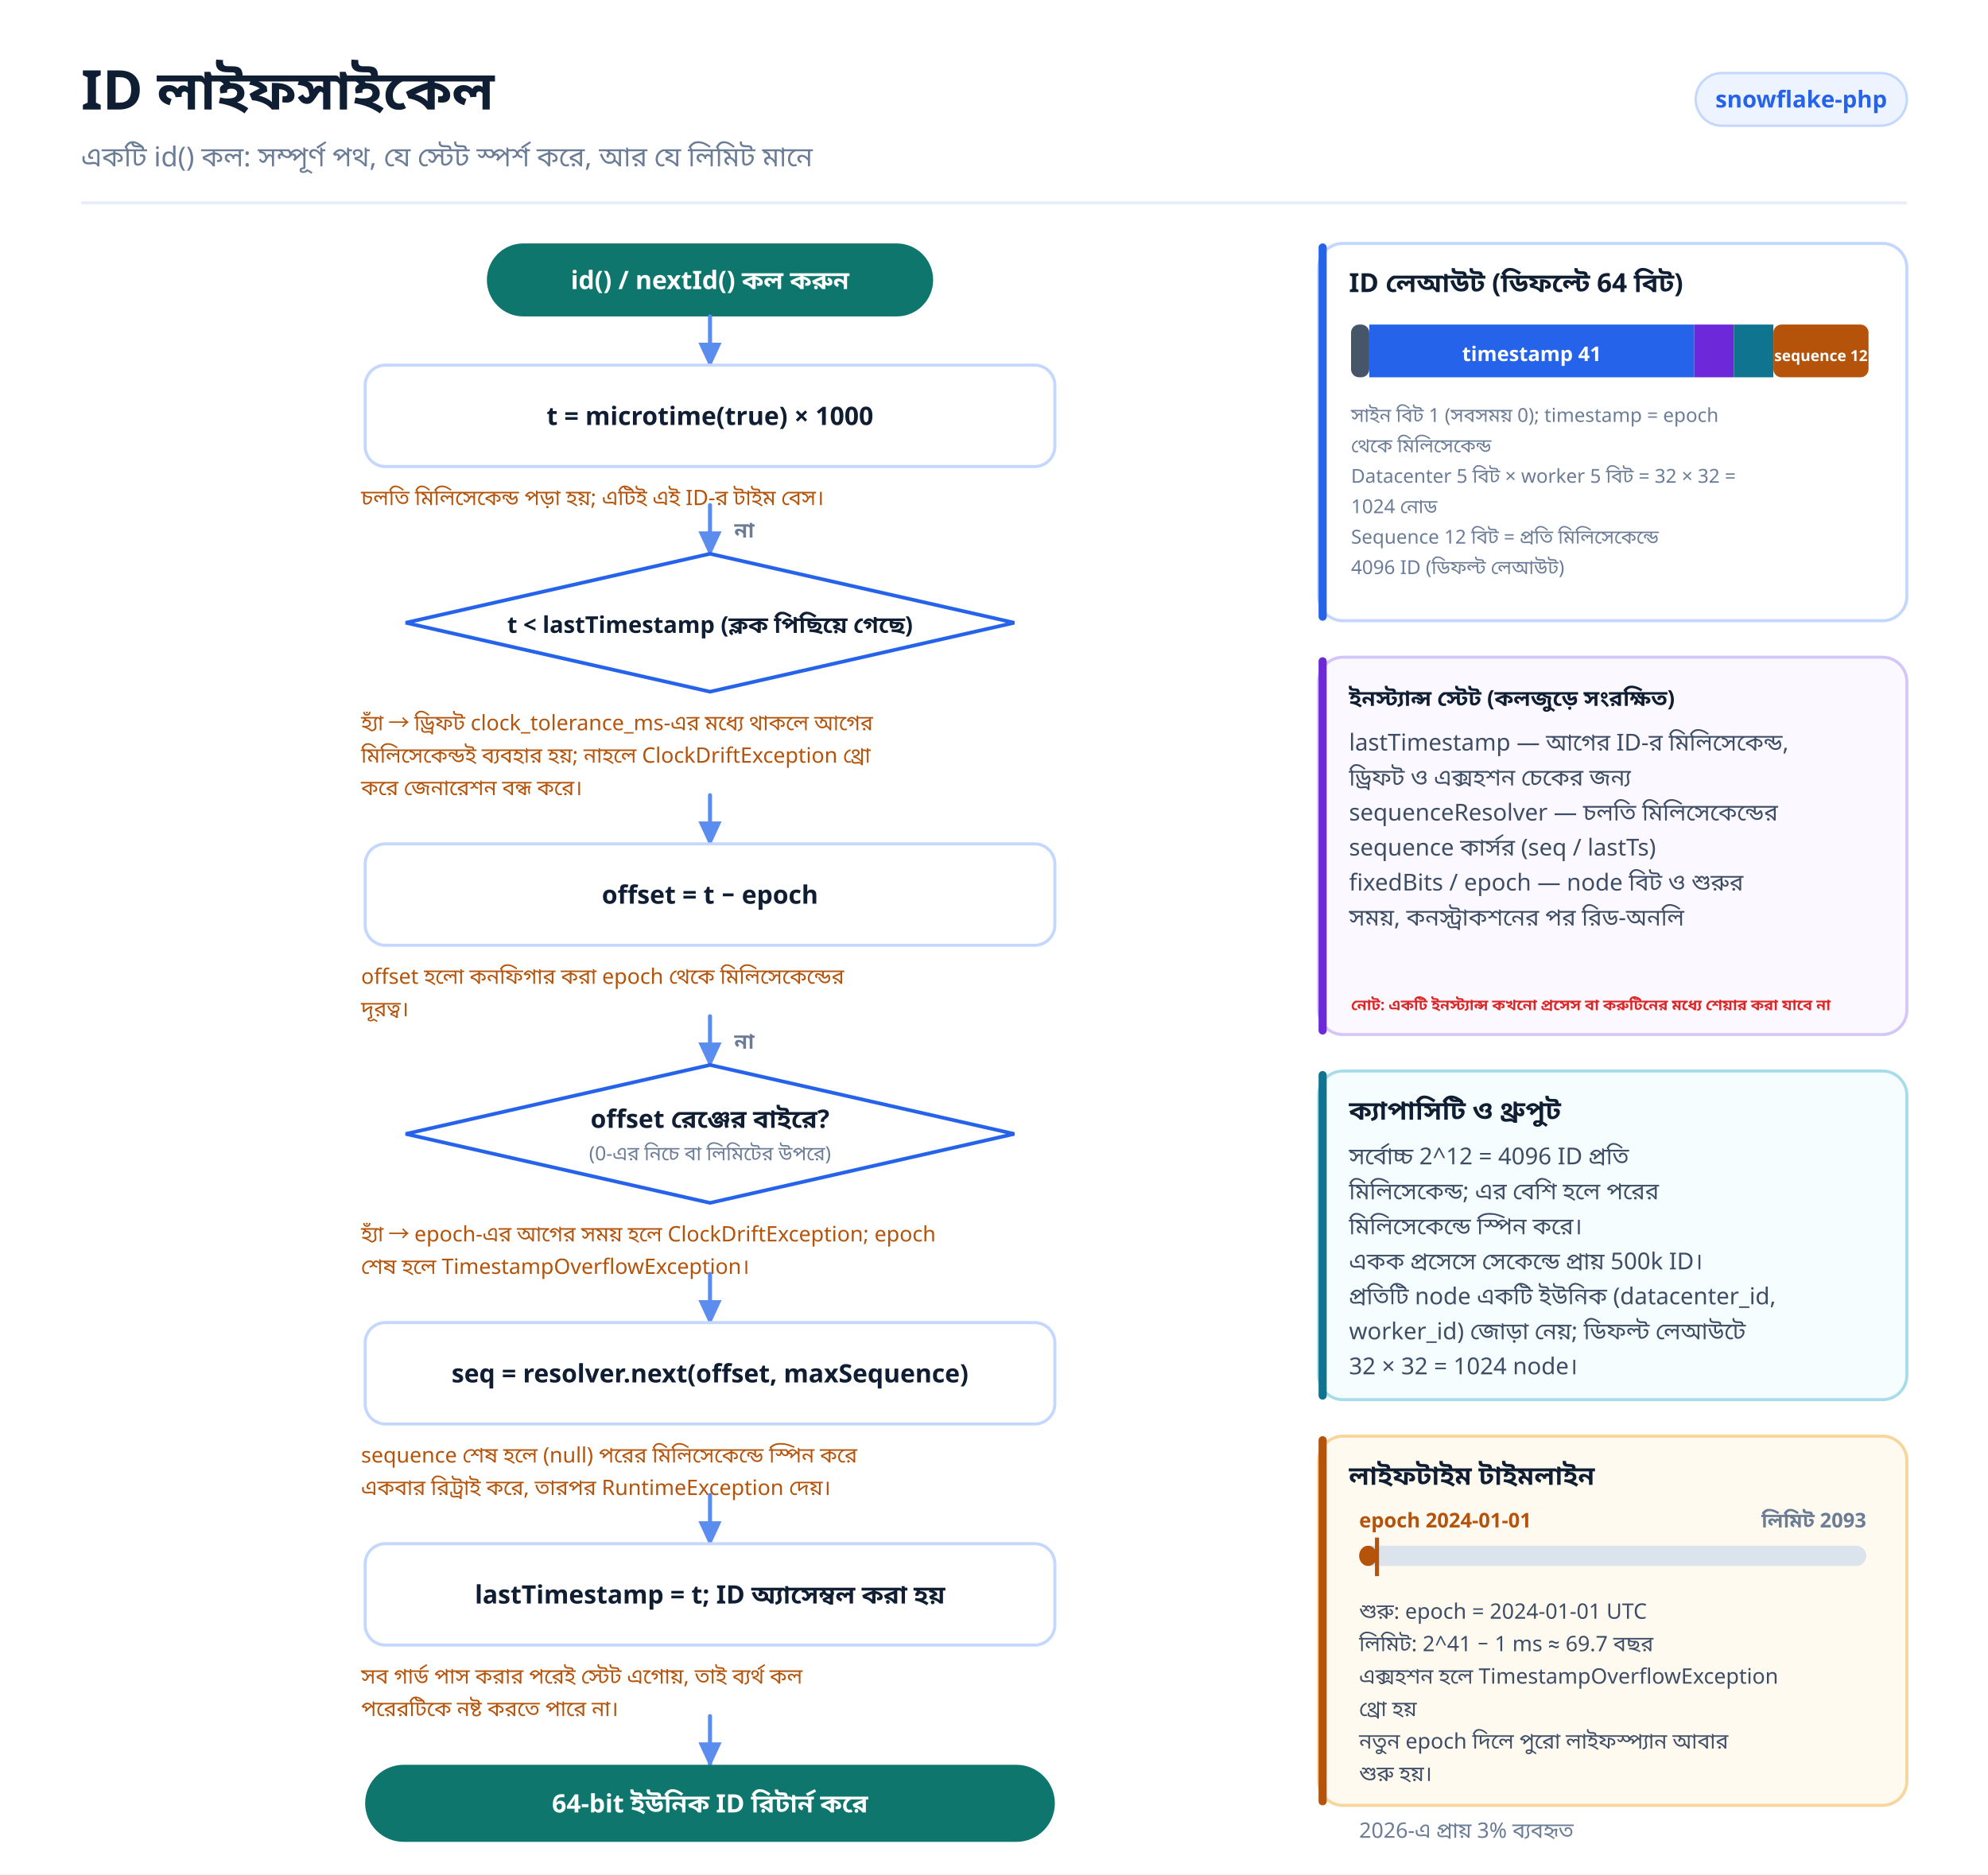
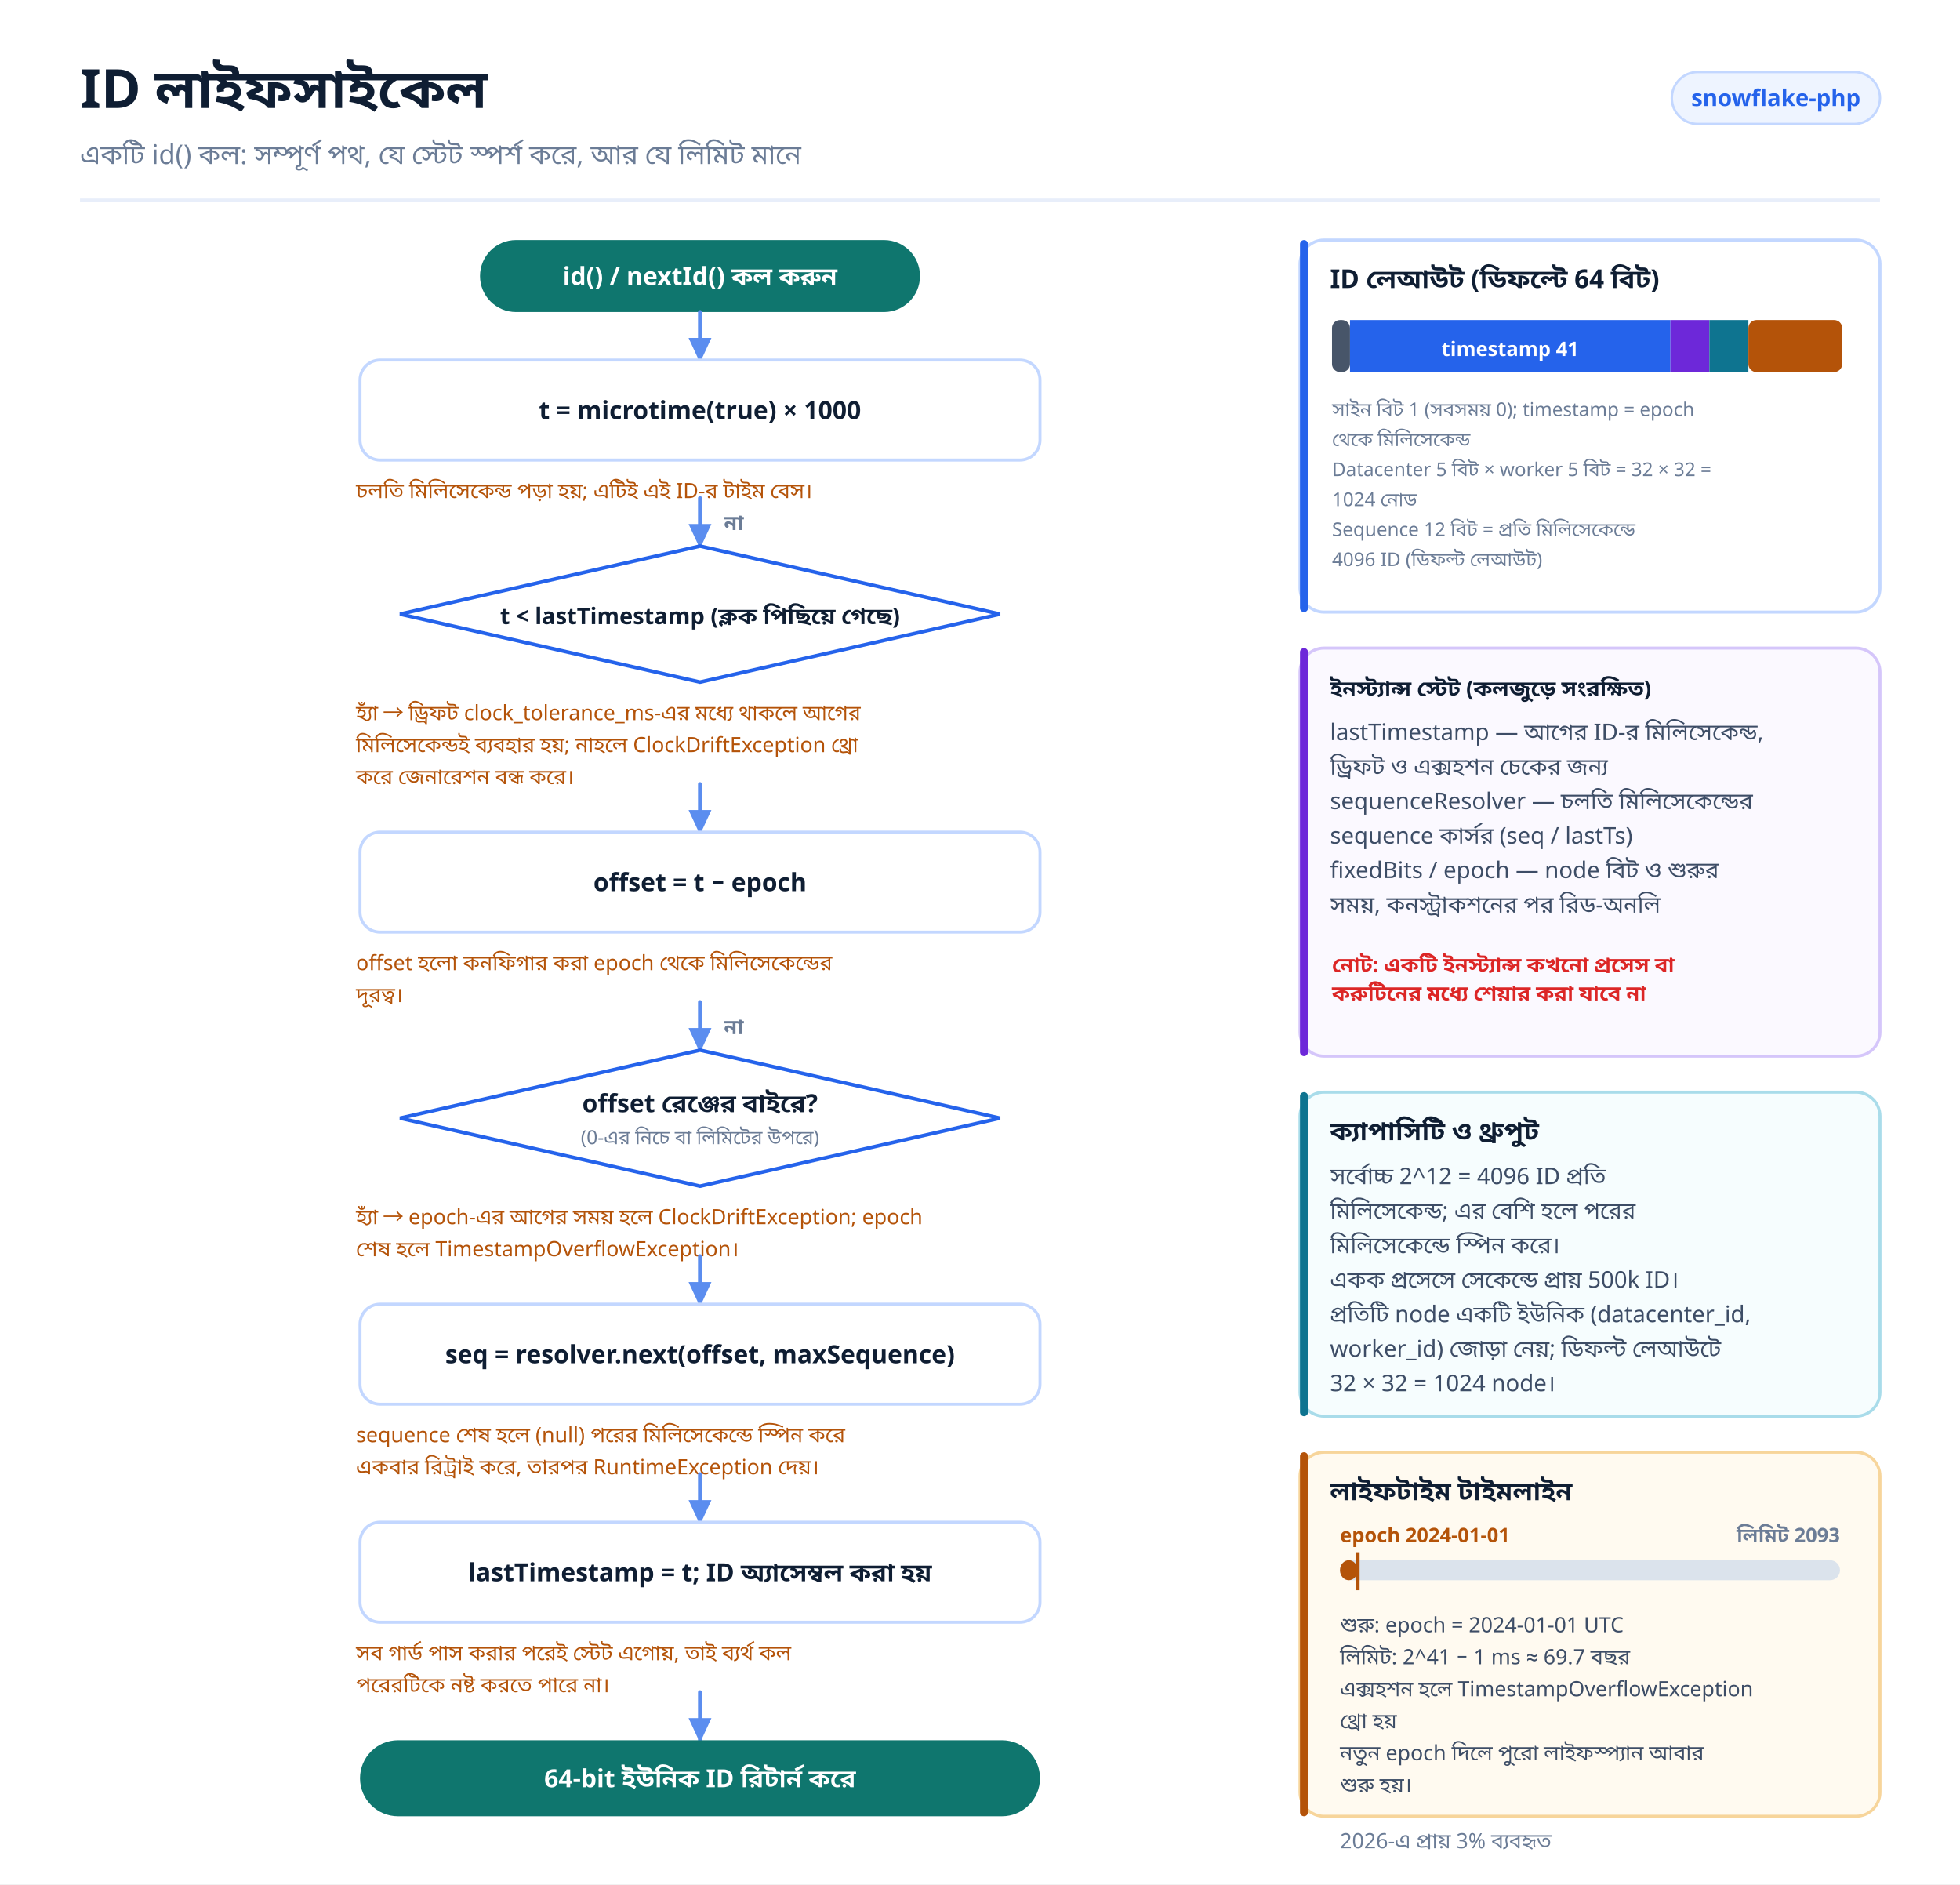
- <svg xmlns="http://www.w3.org/2000/svg" viewBox="0 0 980 924" width="980" height="924" role="img" font-family="-apple-system, BlinkMacSystemFont, 'Segoe UI', 'Noto Sans', 'PingFang SC', 'Hiragino Sans', 'Yu Gothic', 'Malgun Gothic', Roboto, 'Noto Sans CJK SC', 'Source Han Sans SC', 'Microsoft YaHei', 'Kohinoor Devanagari', 'Devanagari Sangam MN', 'Nirmala UI', 'Noto Sans Devanagari', 'Bangla MN', 'Bangla Sangam MN', 'Noto Sans Bengali', 'Geeza Pro', 'Noto Sans Arabic', Arial, sans-serif">
+ <svg xmlns="http://www.w3.org/2000/svg" viewBox="0 0 980 942" width="980" height="942" role="img" font-family="-apple-system, BlinkMacSystemFont, 'Segoe UI', 'Noto Sans', 'PingFang SC', 'Hiragino Sans', 'Yu Gothic', 'Malgun Gothic', Roboto, 'Noto Sans CJK SC', 'Source Han Sans SC', 'Microsoft YaHei', 'Kohinoor Devanagari', 'Devanagari Sangam MN', 'Nirmala UI', 'Noto Sans Devanagari', 'Bangla MN', 'Bangla Sangam MN', 'Noto Sans Bengali', 'Geeza Pro', 'Noto Sans Arabic', Arial, sans-serif">
  <defs>
    <marker id="mk-5b8def" viewBox="0 0 10 10" refX="8.5" refY="5" markerWidth="6.5" markerHeight="6.5" orient="auto">
      <path d="M0,0.6 L9.5,5 L0,9.4 z" fill="#5b8def" />
    </marker>
  </defs>
-   <rect width="980" height="924" fill="#ffffff" />
+   <rect width="980" height="942" fill="#ffffff" />
  <text x="40" y="54" font-size="27.0" fill="#0f1e33" font-weight="700">ID লাইফসাইকেল</text>
  <text x="40" y="82" font-size="13.5" fill="#6b7c96" font-weight="400">একটি id() কল: সম্পূর্ণ পথ, যে স্টেট স্পর্শ করে, আর যে লিমিট মানে</text>
  <line x1="40.0" y1="100.0" x2="940.0" y2="100.0" stroke="#e8eefa" stroke-width="1.5" stroke-linecap="butt" />
  <rect x="835.9" y="36.0" width="104.1" height="26.0" rx="13" fill="#eef4ff" stroke="#c3d7ff" stroke-width="1.2" />
  <text x="887.937" y="53" font-size="11.5" fill="#2563eb" font-weight="600" text-anchor="middle">snowflake-php</text>
  <rect x="650.0" y="120.0" width="290.0" height="186.0" rx="12" fill="#fff" stroke="#c3d7ff" stroke-width="1.5" />
  <rect x="650.0" y="120.0" width="4.0" height="186.0" rx="2" fill="#2563eb" />
  <text x="665" y="144" font-size="13.0" fill="#0f1e33" font-weight="700">ID লেআউট (ডিফল্টে 64 বিট)</text>
  <rect x="666.0" y="160.0" width="9.0" height="26.0" rx="4" fill="#475569" />
  <rect x="675.0" y="160.0" width="160.2" height="26.0" rx="0" fill="#2563eb" />
  <text x="755.078" y="178" font-size="10.0" fill="#fff" font-weight="600" text-anchor="middle">timestamp 41</text>
  <rect x="835.2" y="160.0" width="19.5" height="26.0" rx="0" fill="#6d28d9" />
  <rect x="854.7" y="160.0" width="19.5" height="26.0" rx="0" fill="#0e7490" />
  <rect x="874.2" y="160.0" width="46.9" height="26.0" rx="4" fill="#b45309" />
-   <text x="897.656" y="178" font-size="7.5" fill="#fff" font-weight="600" text-anchor="middle">sequence 12</text>
  <text x="666" y="208" font-size="9.5" fill="#6b7c96" font-weight="400">সাইন বিট 1 (সবসময় 0); timestamp = epoch</text>
  <text x="666" y="223" font-size="9.5" fill="#6b7c96" font-weight="400">থেকে মিলিসেকেন্ড</text>
  <text x="666" y="238" font-size="9.5" fill="#6b7c96" font-weight="400">Datacenter 5 বিট × worker 5 বিট = 32 × 32 =</text>
  <text x="666" y="253" font-size="9.5" fill="#6b7c96" font-weight="400">1024 নোড</text>
  <text x="666" y="268" font-size="9.5" fill="#6b7c96" font-weight="400">Sequence 12 বিট = প্রতি মিলিসেকেন্ডে</text>
  <text x="666" y="283" font-size="9.5" fill="#6b7c96" font-weight="400">4096 ID (ডিফল্ট লেআউট)</text>
-   <rect x="650.0" y="324.0" width="290.0" height="186.0" rx="12" fill="#fbf9ff" stroke="#d5c6fa" stroke-width="1.5" />
-   <rect x="650.0" y="324.0" width="4.0" height="186.0" rx="2" fill="#6d28d9" />
+   <rect x="650.0" y="324.0" width="290.0" height="204.0" rx="12" fill="#fbf9ff" stroke="#d5c6fa" stroke-width="1.5" />
+   <rect x="650.0" y="324.0" width="4.0" height="204.0" rx="2" fill="#6d28d9" />
  <text x="665" y="348" font-size="10.9" fill="#0f1e33" font-weight="700">ইনস্ট্যান্স স্টেট (কলজুড়ে সংরক্ষিত)</text>
  <text x="665" y="370.0" font-size="11.5" fill="#3d4d66" font-weight="400">lastTimestamp — আগের ID-র মিলিসেকেন্ড,</text>
  <text x="665" y="387.25" font-size="11.5" fill="#3d4d66" font-weight="400">ড্রিফট ও এক্সহশন চেকের জন্য</text>
  <text x="665" y="404.5" font-size="11.5" fill="#3d4d66" font-weight="400">sequenceResolver — চলতি মিলিসেকেন্ডের</text>
  <text x="665" y="421.75" font-size="11.5" fill="#3d4d66" font-weight="400">sequence কার্সর (seq / lastTs)</text>
  <text x="665" y="439.0" font-size="11.5" fill="#3d4d66" font-weight="400">fixedBits / epoch — node বিট ও শুরুর</text>
  <text x="665" y="456.25" font-size="11.5" fill="#3d4d66" font-weight="400">সময়, কনস্ট্রাকশনের পর রিড-অনলি</text>
-   <text x="666" y="498" font-size="7.5" fill="#dc2626" font-weight="600">নোট: একটি ইনস্ট্যান্স কখনো প্রসেস বা করুটিনের মধ্যে শেয়ার করা যাবে না</text>
-   <rect x="650.0" y="528.0" width="290.0" height="162.0" rx="12" fill="#f6fdfe" stroke="#a9dcea" stroke-width="1.5" />
-   <rect x="650.0" y="528.0" width="4.0" height="162.0" rx="2" fill="#0e7490" />
-   <text x="665" y="552" font-size="13.0" fill="#0f1e33" font-weight="700">ক্যাপাসিটি ও থ্রুপুট</text>
-   <text x="665" y="574.0" font-size="11.5" fill="#3d4d66" font-weight="400">সর্বোচ্চ 2^12 = 4096 ID প্রতি</text>
-   <text x="665" y="591.25" font-size="11.5" fill="#3d4d66" font-weight="400">মিলিসেকেন্ড; এর বেশি হলে পরের</text>
-   <text x="665" y="608.5" font-size="11.5" fill="#3d4d66" font-weight="400">মিলিসেকেন্ডে স্পিন করে।</text>
-   <text x="665" y="625.75" font-size="11.5" fill="#3d4d66" font-weight="400">একক প্রসেসে সেকেন্ডে প্রায় 500k ID।</text>
-   <text x="665" y="643.0" font-size="11.5" fill="#3d4d66" font-weight="400">প্রতিটি node একটি ইউনিক (datacenter_id,</text>
-   <text x="665" y="660.25" font-size="11.5" fill="#3d4d66" font-weight="400">worker_id) জোড়া নেয়; ডিফল্ট লেআউটে</text>
-   <text x="665" y="677.5" font-size="11.5" fill="#3d4d66" font-weight="400">32 × 32 = 1024 node।</text>
-   <rect x="650.0" y="708.0" width="290.0" height="182.0" rx="12" fill="#fffaf0" stroke="#f7d59b" stroke-width="1.5" />
-   <rect x="650.0" y="708.0" width="4.0" height="182.0" rx="2" fill="#b45309" />
-   <text x="665" y="732" font-size="13.0" fill="#0f1e33" font-weight="700">লাইফটাইম টাইমলাইন</text>
-   <rect x="670.0" y="762.0" width="250.0" height="10.0" rx="5" fill="#dbe3ec" />
-   <rect x="670.0" y="762.0" width="8.8" height="10.0" rx="5" fill="#b45309" />
-   <line x1="678.8" y1="758.0" x2="678.8" y2="777.0" stroke="#b45309" stroke-width="2" stroke-linecap="butt" />
-   <text x="670" y="753" font-size="10.0" fill="#b45309" font-weight="600">epoch 2024-01-01</text>
-   <text x="920" y="753" font-size="10.0" fill="#6b7c96" font-weight="600" text-anchor="end">লিমিট 2093</text>
-   <text x="670" y="798" font-size="10.5" fill="#3d4d66" font-weight="400">শুরু: epoch = 2024-01-01 UTC</text>
-   <text x="670" y="814" font-size="10.5" fill="#3d4d66" font-weight="400">লিমিট: 2^41 − 1 ms ≈ 69.7 বছর</text>
-   <text x="670" y="830" font-size="10.5" fill="#3d4d66" font-weight="400">এক্সহশন হলে TimestampOverflowException</text>
-   <text x="670" y="846" font-size="10.5" fill="#3d4d66" font-weight="400">থ্রো হয়</text>
-   <text x="670" y="862" font-size="10.5" fill="#3d4d66" font-weight="400">নতুন epoch দিলে পুরো লাইফস্প্যান আবার</text>
-   <text x="670" y="878" font-size="10.5" fill="#3d4d66" font-weight="400">শুরু হয়।</text>
-   <text x="670" y="906" font-size="10.5" fill="#3d4d66" text-anchor="start">
+   <text x="666" y="486.0" font-size="10.5" fill="#dc2626" font-weight="600">নোট: একটি ইনস্ট্যান্স কখনো প্রসেস বা</text>
+   <text x="666" y="500.175" font-size="10.5" fill="#dc2626" font-weight="600">করুটিনের মধ্যে শেয়ার করা যাবে না</text>
+   <rect x="650.0" y="546.0" width="290.0" height="162.0" rx="12" fill="#f6fdfe" stroke="#a9dcea" stroke-width="1.5" />
+   <rect x="650.0" y="546.0" width="4.0" height="162.0" rx="2" fill="#0e7490" />
+   <text x="665" y="570" font-size="13.0" fill="#0f1e33" font-weight="700">ক্যাপাসিটি ও থ্রুপুট</text>
+   <text x="665" y="592.0" font-size="11.5" fill="#3d4d66" font-weight="400">সর্বোচ্চ 2^12 = 4096 ID প্রতি</text>
+   <text x="665" y="609.25" font-size="11.5" fill="#3d4d66" font-weight="400">মিলিসেকেন্ড; এর বেশি হলে পরের</text>
+   <text x="665" y="626.5" font-size="11.5" fill="#3d4d66" font-weight="400">মিলিসেকেন্ডে স্পিন করে।</text>
+   <text x="665" y="643.75" font-size="11.5" fill="#3d4d66" font-weight="400">একক প্রসেসে সেকেন্ডে প্রায় 500k ID।</text>
+   <text x="665" y="661.0" font-size="11.5" fill="#3d4d66" font-weight="400">প্রতিটি node একটি ইউনিক (datacenter_id,</text>
+   <text x="665" y="678.25" font-size="11.5" fill="#3d4d66" font-weight="400">worker_id) জোড়া নেয়; ডিফল্ট লেআউটে</text>
+   <text x="665" y="695.5" font-size="11.5" fill="#3d4d66" font-weight="400">32 × 32 = 1024 node।</text>
+   <rect x="650.0" y="726.0" width="290.0" height="182.0" rx="12" fill="#fffaf0" stroke="#f7d59b" stroke-width="1.5" />
+   <rect x="650.0" y="726.0" width="4.0" height="182.0" rx="2" fill="#b45309" />
+   <text x="665" y="750" font-size="13.0" fill="#0f1e33" font-weight="700">লাইফটাইম টাইমলাইন</text>
+   <rect x="670.0" y="780.0" width="250.0" height="10.0" rx="5" fill="#dbe3ec" />
+   <rect x="670.0" y="780.0" width="8.8" height="10.0" rx="5" fill="#b45309" />
+   <line x1="678.8" y1="776.0" x2="678.8" y2="795.0" stroke="#b45309" stroke-width="2" stroke-linecap="butt" />
+   <text x="670" y="771" font-size="10.0" fill="#b45309" font-weight="600">epoch 2024-01-01</text>
+   <text x="920" y="771" font-size="10.0" fill="#6b7c96" font-weight="600" text-anchor="end">লিমিট 2093</text>
+   <text x="670" y="816" font-size="10.5" fill="#3d4d66" font-weight="400">শুরু: epoch = 2024-01-01 UTC</text>
+   <text x="670" y="832" font-size="10.5" fill="#3d4d66" font-weight="400">লিমিট: 2^41 − 1 ms ≈ 69.7 বছর</text>
+   <text x="670" y="848" font-size="10.5" fill="#3d4d66" font-weight="400">এক্সহশন হলে TimestampOverflowException</text>
+   <text x="670" y="864" font-size="10.5" fill="#3d4d66" font-weight="400">থ্রো হয়</text>
+   <text x="670" y="880" font-size="10.5" fill="#3d4d66" font-weight="400">নতুন epoch দিলে পুরো লাইফস্প্যান আবার</text>
+   <text x="670" y="896" font-size="10.5" fill="#3d4d66" font-weight="400">শুরু হয়।</text>
+   <text x="670" y="924" font-size="10.5" fill="#3d4d66" text-anchor="start">
    <tspan fill="#6b7c96" font-weight="400">2026-এ প্রায় 3% ব্যবহৃত</tspan>
  </text>
  <rect x="240.0" y="120.0" width="220.0" height="36.0" rx="18.0" fill="#0f766e" />
  <text x="350.0" y="142.5" font-size="12.5" fill="#fff" font-weight="600" text-anchor="middle">id() / nextId() কল করুন</text>
  <path d="M350.0,156.0 L350.0,180.0" fill="none" stroke="#5b8def" stroke-width="2" stroke-linecap="round" marker-end="url(#mk-5b8def)" />
  <rect x="180.0" y="180.0" width="340.0" height="50.0" rx="10" fill="#fff" stroke="#c3d7ff" stroke-width="1.5" />
  <text x="350" y="209.5" font-size="12.5" fill="#0f1e33" font-weight="600" text-anchor="middle">t = microtime(true) × 1000</text>
  <text x="178" y="249" font-size="10.5" fill="#b45309" font-weight="400">চলতি মিলিসেকেন্ড পড়া হয়; এটিই এই ID-র টাইম বেস।</text>
  <path d="M350.0,249.0 L350.0,273.0" fill="none" stroke="#5b8def" stroke-width="2" stroke-linecap="round" marker-end="url(#mk-5b8def)" />
  <text x="362" y="265.0" font-size="10.5" fill="#6b7c96" font-weight="600">না</text>
  <polygon points="350,273.0 500.0,307.0 350,341.0 200.0,307.0" fill="#fff" stroke="#2563eb" stroke-width="1.8" />
  <text x="350" y="312.0" font-size="11.4" fill="#0f1e33" font-weight="600" text-anchor="middle">t &lt; lastTimestamp (ক্লক পিছিয়ে গেছে)</text>
  <text x="178" y="360" font-size="10.5" fill="#b45309" font-weight="400">হ্যাঁ → ড্রিফট clock_tolerance_ms-এর মধ্যে থাকলে আগের</text>
  <text x="178" y="376" font-size="10.5" fill="#b45309" font-weight="400">মিলিসেকেন্ডই ব্যবহার হয়; নাহলে ClockDriftException থ্রো</text>
  <text x="178" y="392" font-size="10.5" fill="#b45309" font-weight="400">করে জেনারেশন বন্ধ করে।</text>
  <path d="M350.0,392.0 L350.0,416.0" fill="none" stroke="#5b8def" stroke-width="2" stroke-linecap="round" marker-end="url(#mk-5b8def)" />
  <rect x="180.0" y="416.0" width="340.0" height="50.0" rx="10" fill="#fff" stroke="#c3d7ff" stroke-width="1.5" />
  <text x="350" y="445.5" font-size="12.5" fill="#0f1e33" font-weight="600" text-anchor="middle">offset = t − epoch</text>
  <text x="178" y="485" font-size="10.5" fill="#b45309" font-weight="400">offset হলো কনফিগার করা epoch থেকে মিলিসেকেন্ডের</text>
  <text x="178" y="501" font-size="10.5" fill="#b45309" font-weight="400">দূরত্ব।</text>
  <path d="M350.0,501.0 L350.0,525.0" fill="none" stroke="#5b8def" stroke-width="2" stroke-linecap="round" marker-end="url(#mk-5b8def)" />
  <text x="362" y="517.0" font-size="10.5" fill="#6b7c96" font-weight="600">না</text>
  <polygon points="350,525.0 500.0,559.0 350,593.0 200.0,559.0" fill="#fff" stroke="#2563eb" stroke-width="1.8" />
  <text x="350" y="556.0" font-size="12.5" fill="#0f1e33" font-weight="600" text-anchor="middle">offset রেঞ্জের বাইরে?</text>
  <text x="350" y="572.0" font-size="9.7" fill="#6b7c96" font-weight="400" text-anchor="middle">(0-এর নিচে বা লিমিটের উপরে)</text>
  <text x="178" y="612" font-size="10.5" fill="#b45309" font-weight="400">হ্যাঁ → epoch-এর আগের সময় হলে ClockDriftException; epoch</text>
  <text x="178" y="628" font-size="10.5" fill="#b45309" font-weight="400">শেষ হলে TimestampOverflowException।</text>
  <path d="M350.0,628.0 L350.0,652.0" fill="none" stroke="#5b8def" stroke-width="2" stroke-linecap="round" marker-end="url(#mk-5b8def)" />
  <rect x="180.0" y="652.0" width="340.0" height="50.0" rx="10" fill="#fff" stroke="#c3d7ff" stroke-width="1.5" />
  <text x="350" y="681.5" font-size="12.5" fill="#0f1e33" font-weight="600" text-anchor="middle">seq = resolver.next(offset, maxSequence)</text>
  <text x="178" y="721" font-size="10.5" fill="#b45309" font-weight="400">sequence শেষ হলে (null) পরের মিলিসেকেন্ডে স্পিন করে</text>
  <text x="178" y="737" font-size="10.5" fill="#b45309" font-weight="400">একবার রিট্রাই করে, তারপর RuntimeException দেয়।</text>
  <path d="M350.0,737.0 L350.0,761.0" fill="none" stroke="#5b8def" stroke-width="2" stroke-linecap="round" marker-end="url(#mk-5b8def)" />
  <rect x="180.0" y="761.0" width="340.0" height="50.0" rx="10" fill="#fff" stroke="#c3d7ff" stroke-width="1.5" />
  <text x="350" y="790.5" font-size="12.5" fill="#0f1e33" font-weight="600" text-anchor="middle">lastTimestamp = t; ID অ্যাসেম্বল করা হয়</text>
  <text x="178" y="830" font-size="10.5" fill="#b45309" font-weight="400">সব গার্ড পাস করার পরেই স্টেট এগোয়, তাই ব্যর্থ কল</text>
  <text x="178" y="846" font-size="10.5" fill="#b45309" font-weight="400">পরেরটিকে নষ্ট করতে পারে না।</text>
  <path d="M350.0,846.0 L350.0,870.0" fill="none" stroke="#5b8def" stroke-width="2" stroke-linecap="round" marker-end="url(#mk-5b8def)" />
  <rect x="180.0" y="870.0" width="340.0" height="38.0" rx="19.0" fill="#0f766e" />
  <text x="350.0" y="893.5" font-size="12.5" fill="#fff" font-weight="600" text-anchor="middle">64-bit ইউনিক ID রিটার্ন করে</text>
</svg>
